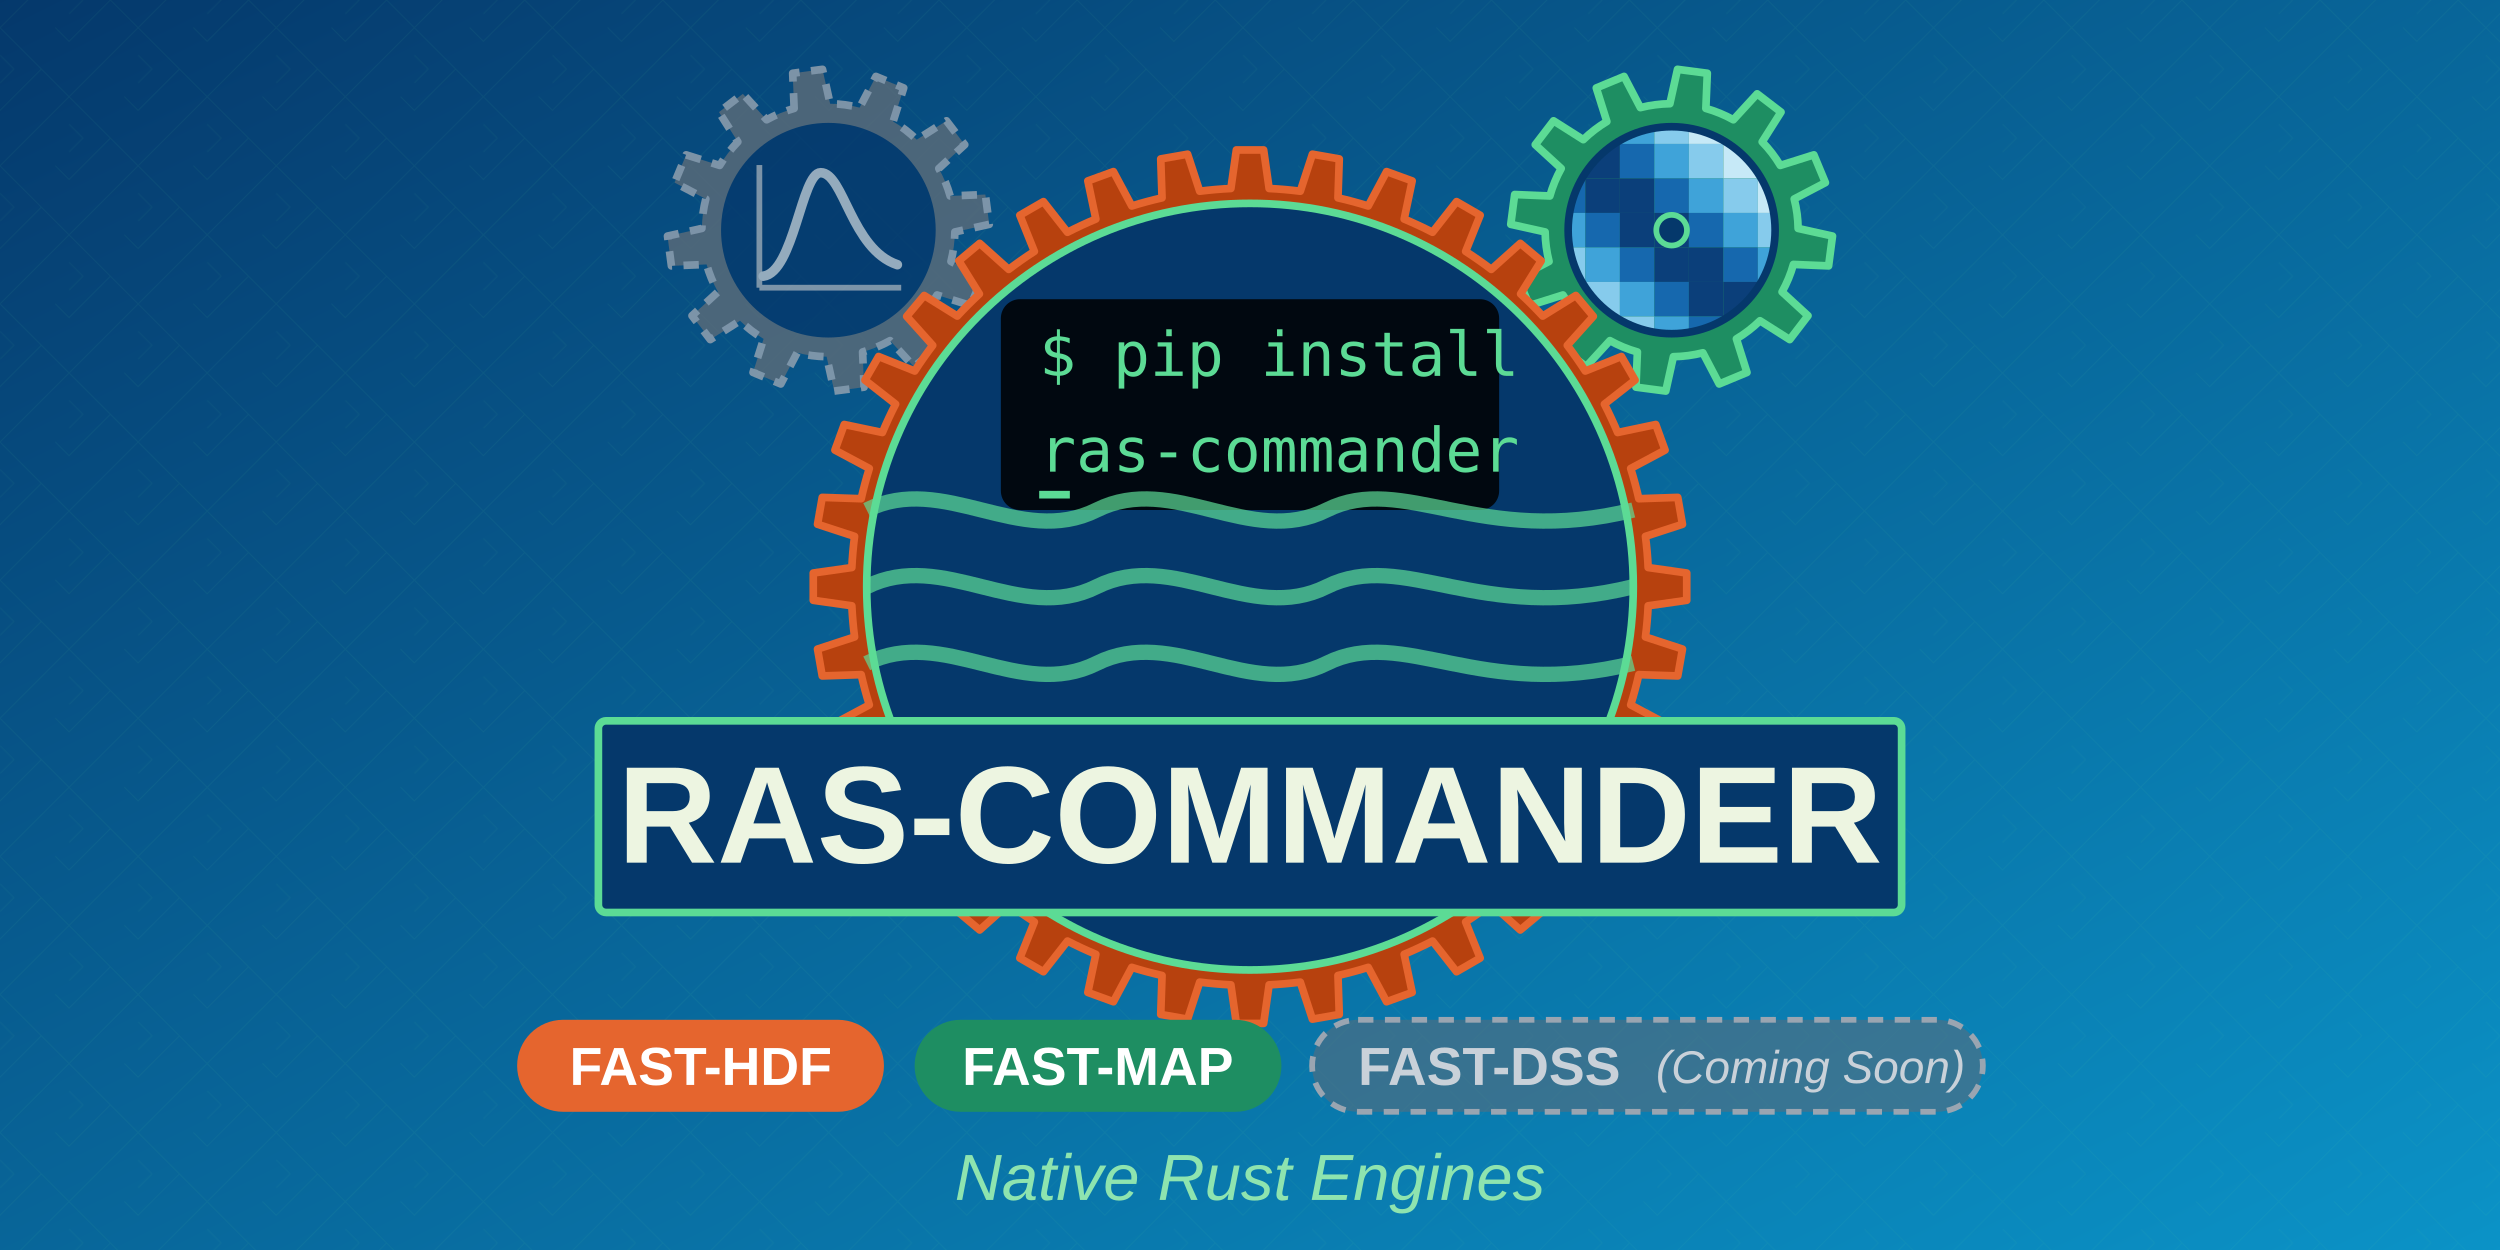
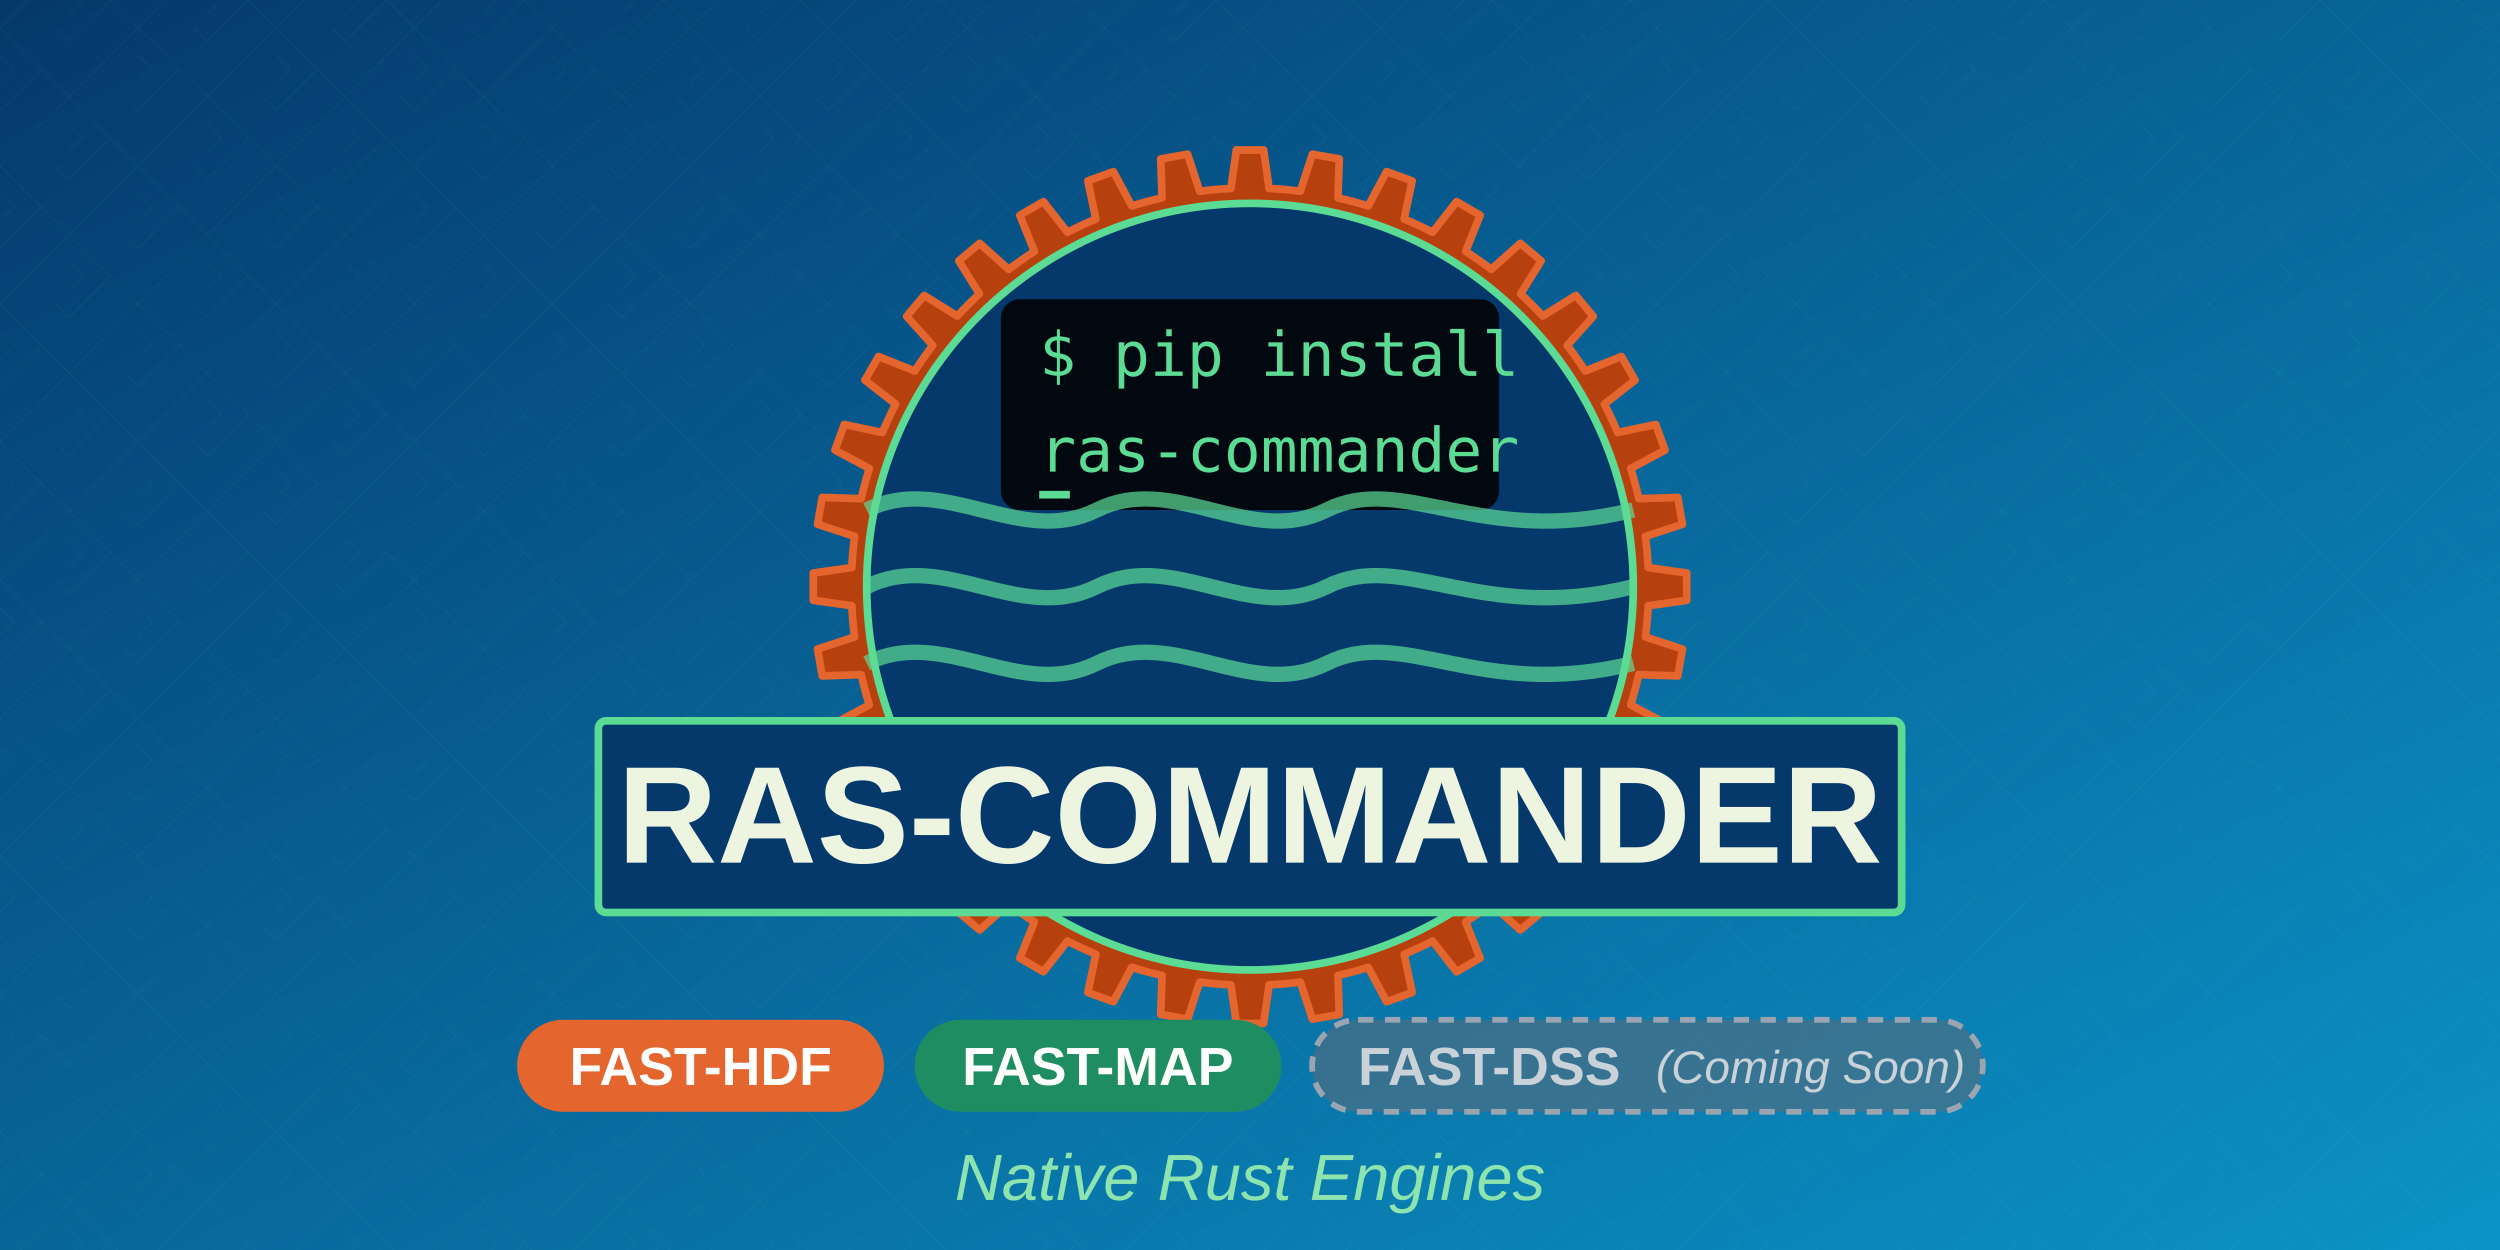
<svg xmlns="http://www.w3.org/2000/svg" viewBox="0 0 1280 640" width="1280" height="640">
  <defs>
    <linearGradient id="bg-gradient" x1="0%" y1="0%" x2="100%" y2="100%">
      <stop offset="0%" stop-color="#05386B" />
      <stop offset="100%" stop-color="#0B93C7" />
    </linearGradient>
    <pattern id="circuit-pattern" patternUnits="userSpaceOnUse" width="50" height="50" patternTransform="rotate(45)">
      <path d="M10,0 L10,50 M0,10 L50,10 M20,20 L30,20 L30,30 M40,10 L40,40 L30,40" fill="none" stroke="#5CDB95" stroke-width="0.5" stroke-opacity="0.3" />
    </pattern>
  </defs>
  <rect width="1280" height="640" fill="url(#bg-gradient)" />
  <rect width="1280" height="640" fill="url(#circuit-pattern)" opacity="0.2" />
  <g transform="translate(198.438,6) scale(1.9625)">
-     <path d="M334.54,24.00 L336.53,15.03 L344.31,16.05 L343.93,25.23 A33,33 0 0 1 351.10,28.19 L357.31,21.42 L363.54,26.19 L358.62,33.95 A33,33 0 0 1 363.35,40.10 L372.11,37.34 L375.12,44.59 L366.98,48.85 A33,33 0 0 1 368.00,56.54 L376.97,58.53 L375.95,66.31 L366.77,65.93 A33,33 0 0 1 363.81,73.10 L370.58,79.31 L365.81,85.54 L358.05,80.62 A33,33 0 0 1 351.90,85.35 L354.66,94.11 L347.41,97.12 L343.15,88.98 A33,33 0 0 1 335.46,90.00 L333.47,98.97 L325.69,97.95 L326.07,88.77 A33,33 0 0 1 318.90,85.81 L312.69,92.58 L306.46,87.81 L311.38,80.05 A33,33 0 0 1 306.65,73.90 L297.89,76.66 L294.88,69.41 L303.02,65.15 A33,33 0 0 1 302.00,57.46 L293.03,55.47 L294.05,47.69 L303.23,48.07 A33,33 0 0 1 306.19,40.90 L299.42,34.69 L304.19,28.46 L311.95,33.38 A33,33 0 0 1 318.10,28.65 L315.34,19.89 L322.59,16.88 L326.85,25.02 A33,33 0 0 1 334.54,24.00 Z" fill="#1E8E62" stroke="#5CDB95" stroke-width="2" stroke-linejoin="round" />
-     <clipPath id="map-face">
-       <circle cx="335" cy="57" r="27" />
-     </clipPath>
-     <g clip-path="url(#map-face)">
-       <rect x="303.5" y="25.5" width="9" height="9" fill="#0B3F7A" />
-       <rect x="312.5" y="25.5" width="9" height="9" fill="#1668AE" />
-       <rect x="321.5" y="25.5" width="9" height="9" fill="#3FA3D9" />
-       <rect x="330.5" y="25.5" width="9" height="9" fill="#86CBEC" />
-       <rect x="339.5" y="25.5" width="9" height="9" fill="#C6E9F7" />
-       <rect x="348.5" y="25.5" width="9" height="9" fill="#C6E9F7" />
-       <rect x="357.5" y="25.5" width="9" height="9" fill="#C6E9F7" />
-       <rect x="303.5" y="34.5" width="9" height="9" fill="#0B3F7A" />
-       <rect x="312.5" y="34.5" width="9" height="9" fill="#0B3F7A" />
-       <rect x="321.5" y="34.5" width="9" height="9" fill="#1668AE" />
-       <rect x="330.5" y="34.5" width="9" height="9" fill="#3FA3D9" />
-       <rect x="339.5" y="34.5" width="9" height="9" fill="#86CBEC" />
-       <rect x="348.5" y="34.5" width="9" height="9" fill="#C6E9F7" />
-       <rect x="357.5" y="34.5" width="9" height="9" fill="#C6E9F7" />
-       <rect x="303.5" y="43.5" width="9" height="9" fill="#1668AE" />
-       <rect x="312.5" y="43.5" width="9" height="9" fill="#0B3F7A" />
-       <rect x="321.5" y="43.5" width="9" height="9" fill="#0B3F7A" />
-       <rect x="330.5" y="43.5" width="9" height="9" fill="#1668AE" />
-       <rect x="339.5" y="43.5" width="9" height="9" fill="#3FA3D9" />
-       <rect x="348.5" y="43.5" width="9" height="9" fill="#86CBEC" />
-       <rect x="357.5" y="43.5" width="9" height="9" fill="#C6E9F7" />
-       <rect x="303.5" y="52.5" width="9" height="9" fill="#3FA3D9" />
-       <rect x="312.5" y="52.5" width="9" height="9" fill="#1668AE" />
-       <rect x="321.5" y="52.5" width="9" height="9" fill="#0B3F7A" />
-       <rect x="330.5" y="52.5" width="9" height="9" fill="#0B3F7A" />
-       <rect x="339.5" y="52.5" width="9" height="9" fill="#1668AE" />
-       <rect x="348.5" y="52.5" width="9" height="9" fill="#3FA3D9" />
-       <rect x="357.5" y="52.5" width="9" height="9" fill="#86CBEC" />
-       <rect x="303.5" y="61.5" width="9" height="9" fill="#86CBEC" />
-       <rect x="312.5" y="61.5" width="9" height="9" fill="#3FA3D9" />
-       <rect x="321.5" y="61.5" width="9" height="9" fill="#1668AE" />
-       <rect x="330.5" y="61.5" width="9" height="9" fill="#0B3F7A" />
-       <rect x="339.5" y="61.5" width="9" height="9" fill="#0B3F7A" />
-       <rect x="348.5" y="61.5" width="9" height="9" fill="#1668AE" />
-       <rect x="357.5" y="61.5" width="9" height="9" fill="#3FA3D9" />
-       <rect x="303.5" y="70.5" width="9" height="9" fill="#C6E9F7" />
-       <rect x="312.5" y="70.5" width="9" height="9" fill="#86CBEC" />
-       <rect x="321.5" y="70.5" width="9" height="9" fill="#3FA3D9" />
-       <rect x="330.5" y="70.5" width="9" height="9" fill="#1668AE" />
-       <rect x="339.5" y="70.5" width="9" height="9" fill="#0B3F7A" />
-       <rect x="348.5" y="70.5" width="9" height="9" fill="#0B3F7A" />
-       <rect x="357.5" y="70.5" width="9" height="9" fill="#1668AE" />
-       <rect x="303.5" y="79.5" width="9" height="9" fill="#C6E9F7" />
-       <rect x="312.5" y="79.5" width="9" height="9" fill="#C6E9F7" />
-       <rect x="321.5" y="79.5" width="9" height="9" fill="#86CBEC" />
-       <rect x="330.5" y="79.5" width="9" height="9" fill="#3FA3D9" />
-       <rect x="339.5" y="79.5" width="9" height="9" fill="#1668AE" />
-       <rect x="348.5" y="79.5" width="9" height="9" fill="#0B3F7A" />
-       <rect x="357.5" y="79.5" width="9" height="9" fill="#0B3F7A" />
-     </g>
-     <circle cx="335" cy="57" r="27" fill="none" stroke="#05386B" stroke-width="2" />
-     <circle cx="335" cy="57" r="4" fill="#05386B" stroke="#5CDB95" stroke-width="1.5" />
-     <g opacity="0.8">
-       <path d="M106.07,25.23 L105.69,16.05 L113.47,15.03 L115.46,24.00 A33,33 0 0 1 123.15,25.02 L127.41,16.88 L134.66,19.89 L131.90,28.65 A33,33 0 0 1 138.05,33.38 L145.81,28.46 L150.58,34.69 L143.81,40.90 A33,33 0 0 1 146.77,48.07 L155.95,47.69 L156.97,55.47 L148.00,57.46 A33,33 0 0 1 146.98,65.15 L155.12,69.41 L152.11,76.66 L143.35,73.90 A33,33 0 0 1 138.62,80.05 L143.54,87.81 L137.31,92.58 L131.10,85.81 A33,33 0 0 1 123.93,88.77 L124.31,97.95 L116.53,98.97 L114.54,90.00 A33,33 0 0 1 106.85,88.98 L102.59,97.12 L95.34,94.11 L98.10,85.35 A33,33 0 0 1 91.95,80.62 L84.19,85.54 L79.42,79.31 L86.19,73.10 A33,33 0 0 1 83.23,65.93 L74.05,66.31 L73.03,58.53 L82.00,56.54 A33,33 0 0 1 83.02,48.85 L74.88,44.59 L77.89,37.34 L86.65,40.10 A33,33 0 0 1 91.38,33.95 L86.46,26.19 L92.69,21.42 L98.90,28.19 A33,33 0 0 1 106.07,25.23 Z" fill="#5D6B78" stroke="#9AA5B1" stroke-width="2" stroke-linejoin="round" stroke-dasharray="4 3" />
-       <circle cx="115" cy="57" r="27" fill="#05386B" stroke="#05386B" stroke-width="2" />
-       <path d="M97,72 L134,72 M97,72 L97,40" fill="none" stroke="#9AA5B1" stroke-width="1.5" />
-       <path d="M98,69 C106,68 108,42 113,42 C119,42 121,62 133,66" fill="none" stroke="#B8C2CC" stroke-width="2.5" stroke-linecap="round" />
-     </g>
    <path d="M220.01,46.12 L221.44,36.06 L228.56,36.06 L229.99,46.12 A104,104 0 0 1 238.12,46.83 L241.28,37.17 L248.29,38.40 L247.95,48.56 A104,104 0 0 1 255.84,50.68 L260.63,41.71 L267.31,44.14 L265.22,54.09 A104,104 0 0 1 272.62,57.54 L278.89,49.54 L285.05,53.10 L281.26,62.53 A104,104 0 0 1 287.95,67.22 L295.52,60.43 L300.97,65.00 L295.60,73.63 A104,104 0 0 1 301.37,79.40 L310.00,74.03 L314.57,79.48 L307.78,87.05 A104,104 0 0 1 312.47,93.74 L321.90,89.95 L325.46,96.11 L317.46,102.38 A104,104 0 0 1 320.91,109.78 L330.86,107.69 L333.29,114.37 L324.32,119.16 A104,104 0 0 1 326.44,127.05 L336.60,126.71 L337.83,133.72 L328.17,136.88 A104,104 0 0 1 328.88,145.01 L338.94,146.44 L338.94,153.56 L328.88,154.99 A104,104 0 0 1 328.17,163.12 L337.83,166.28 L336.60,173.29 L326.44,172.95 A104,104 0 0 1 324.32,180.84 L333.29,185.63 L330.86,192.31 L320.91,190.22 A104,104 0 0 1 317.46,197.62 L325.46,203.89 L321.90,210.05 L312.47,206.26 A104,104 0 0 1 307.78,212.95 L314.57,220.52 L310.00,225.97 L301.37,220.60 A104,104 0 0 1 295.60,226.37 L300.97,235.00 L295.52,239.57 L287.95,232.78 A104,104 0 0 1 281.26,237.47 L285.05,246.90 L278.89,250.46 L272.62,242.46 A104,104 0 0 1 265.22,245.91 L267.31,255.86 L260.63,258.29 L255.84,249.32 A104,104 0 0 1 247.95,251.44 L248.29,261.60 L241.28,262.83 L238.12,253.17 A104,104 0 0 1 229.99,253.88 L228.56,263.94 L221.44,263.94 L220.01,253.88 A104,104 0 0 1 211.88,253.17 L208.72,262.83 L201.71,261.60 L202.05,251.44 A104,104 0 0 1 194.16,249.32 L189.37,258.29 L182.69,255.86 L184.78,245.91 A104,104 0 0 1 177.38,242.46 L171.11,250.46 L164.95,246.90 L168.74,237.47 A104,104 0 0 1 162.05,232.78 L154.48,239.57 L149.03,235.00 L154.40,226.37 A104,104 0 0 1 148.63,220.60 L140.00,225.97 L135.43,220.52 L142.22,212.95 A104,104 0 0 1 137.53,206.26 L128.10,210.05 L124.54,203.89 L132.54,197.62 A104,104 0 0 1 129.09,190.22 L119.14,192.31 L116.71,185.63 L125.68,180.84 A104,104 0 0 1 123.56,172.95 L113.40,173.29 L112.17,166.28 L121.83,163.12 A104,104 0 0 1 121.12,154.99 L111.06,153.56 L111.06,146.44 L121.12,145.01 A104,104 0 0 1 121.83,136.88 L112.17,133.72 L113.40,126.71 L123.56,127.05 A104,104 0 0 1 125.68,119.16 L116.71,114.37 L119.14,107.69 L129.09,109.78 A104,104 0 0 1 132.54,102.38 L124.54,96.11 L128.10,89.95 L137.53,93.74 A104,104 0 0 1 142.22,87.05 L135.43,79.48 L140.00,74.03 L148.63,79.40 A104,104 0 0 1 154.40,73.63 L149.03,65.00 L154.48,60.43 L162.05,67.22 A104,104 0 0 1 168.74,62.53 L164.95,53.10 L171.11,49.54 L177.38,57.54 A104,104 0 0 1 184.78,54.09 L182.69,44.14 L189.37,41.71 L194.16,50.68 A104,104 0 0 1 202.05,48.56 L201.71,38.40 L208.72,37.17 L211.88,46.83 A104,104 0 0 1 220.01,46.12 Z" fill="#B7410E" stroke="#E5652E" stroke-width="2" stroke-linejoin="round" />
    <circle cx="225" cy="150" r="100" fill="#05386B" stroke="#5CDB95" stroke-width="2" />
    <rect x="55" y="185" width="340" height="50" fill="#05386B" stroke="#5CDB95" stroke-width="2" rx="2" ry="2" />
    <rect x="160" y="75" width="130" height="55" rx="5" ry="5" fill="#000" fill-opacity="0.85" />
    <text x="170" y="95" font-family="Consolas, monospace" font-size="16" fill="#5CDB95">$ pip install</text>
    <text x="170" y="120" font-family="Consolas, monospace" font-size="16" fill="#5CDB95">ras-commander</text>
    <rect x="170" y="125" width="8" height="2" fill="#5CDB95">
      <animate attributeName="opacity" values="1;0;1" dur="1.2s" repeatCount="indefinite" />
    </rect>
    <g opacity="0.7">
      <path d="M125,130 C145,120 165,140 185,130 C205,120 225,140 245,130 C265,120 285,140 325,130" fill="none" stroke="#5CDB95" stroke-width="4" />
      <path d="M125,150 C145,140 165,160 185,150 C205,140 225,160 245,150 C265,140 285,160 325,150" fill="none" stroke="#5CDB95" stroke-width="4" />
      <path d="M125,170 C145,160 165,180 185,170 C205,160 225,180 245,170 C265,160 285,180 325,170" fill="none" stroke="#5CDB95" stroke-width="4" />
    </g>
    <text x="225" y="222" font-family="Arial, sans-serif" font-size="36" font-weight="bold" text-anchor="middle" fill="#EDF5E1">RAS-COMMANDER</text>
    <rect x="33.8" y="263" width="95.7" height="24" rx="12" ry="12" fill="#E5652E" />
    <text x="81.7" y="280" font-family="Arial, sans-serif" font-size="14" font-weight="bold" text-anchor="middle" fill="#FFFFFF">FAST-HDF</text>
    <rect x="137.5" y="263" width="95.7" height="24" rx="12" ry="12" fill="#1E8E62" />
    <text x="185.3" y="280" font-family="Arial, sans-serif" font-size="14" font-weight="bold" text-anchor="middle" fill="#FFFFFF">FAST-MAP</text>
    <rect x="241.2" y="263" width="175.0" height="24" rx="12" ry="12" fill="#5D6B78" fill-opacity="0.55" stroke="#9AA5B1" stroke-width="1.5" stroke-dasharray="4 3" />
    <text x="253.2" y="280" font-family="Arial, sans-serif" font-size="14" font-weight="bold" fill="#C9D1D9">FAST-DSS</text>
    <text x="330.9" y="279.5" font-family="Arial, sans-serif" font-size="12" font-style="italic" fill="#C9D1D9">(Coming Soon)</text>
    <text x="225" y="310" font-family="Arial, sans-serif" font-size="17" font-style="italic" text-anchor="middle" fill="#8EE4AF">Native Rust Engines</text>
  </g>
</svg>
